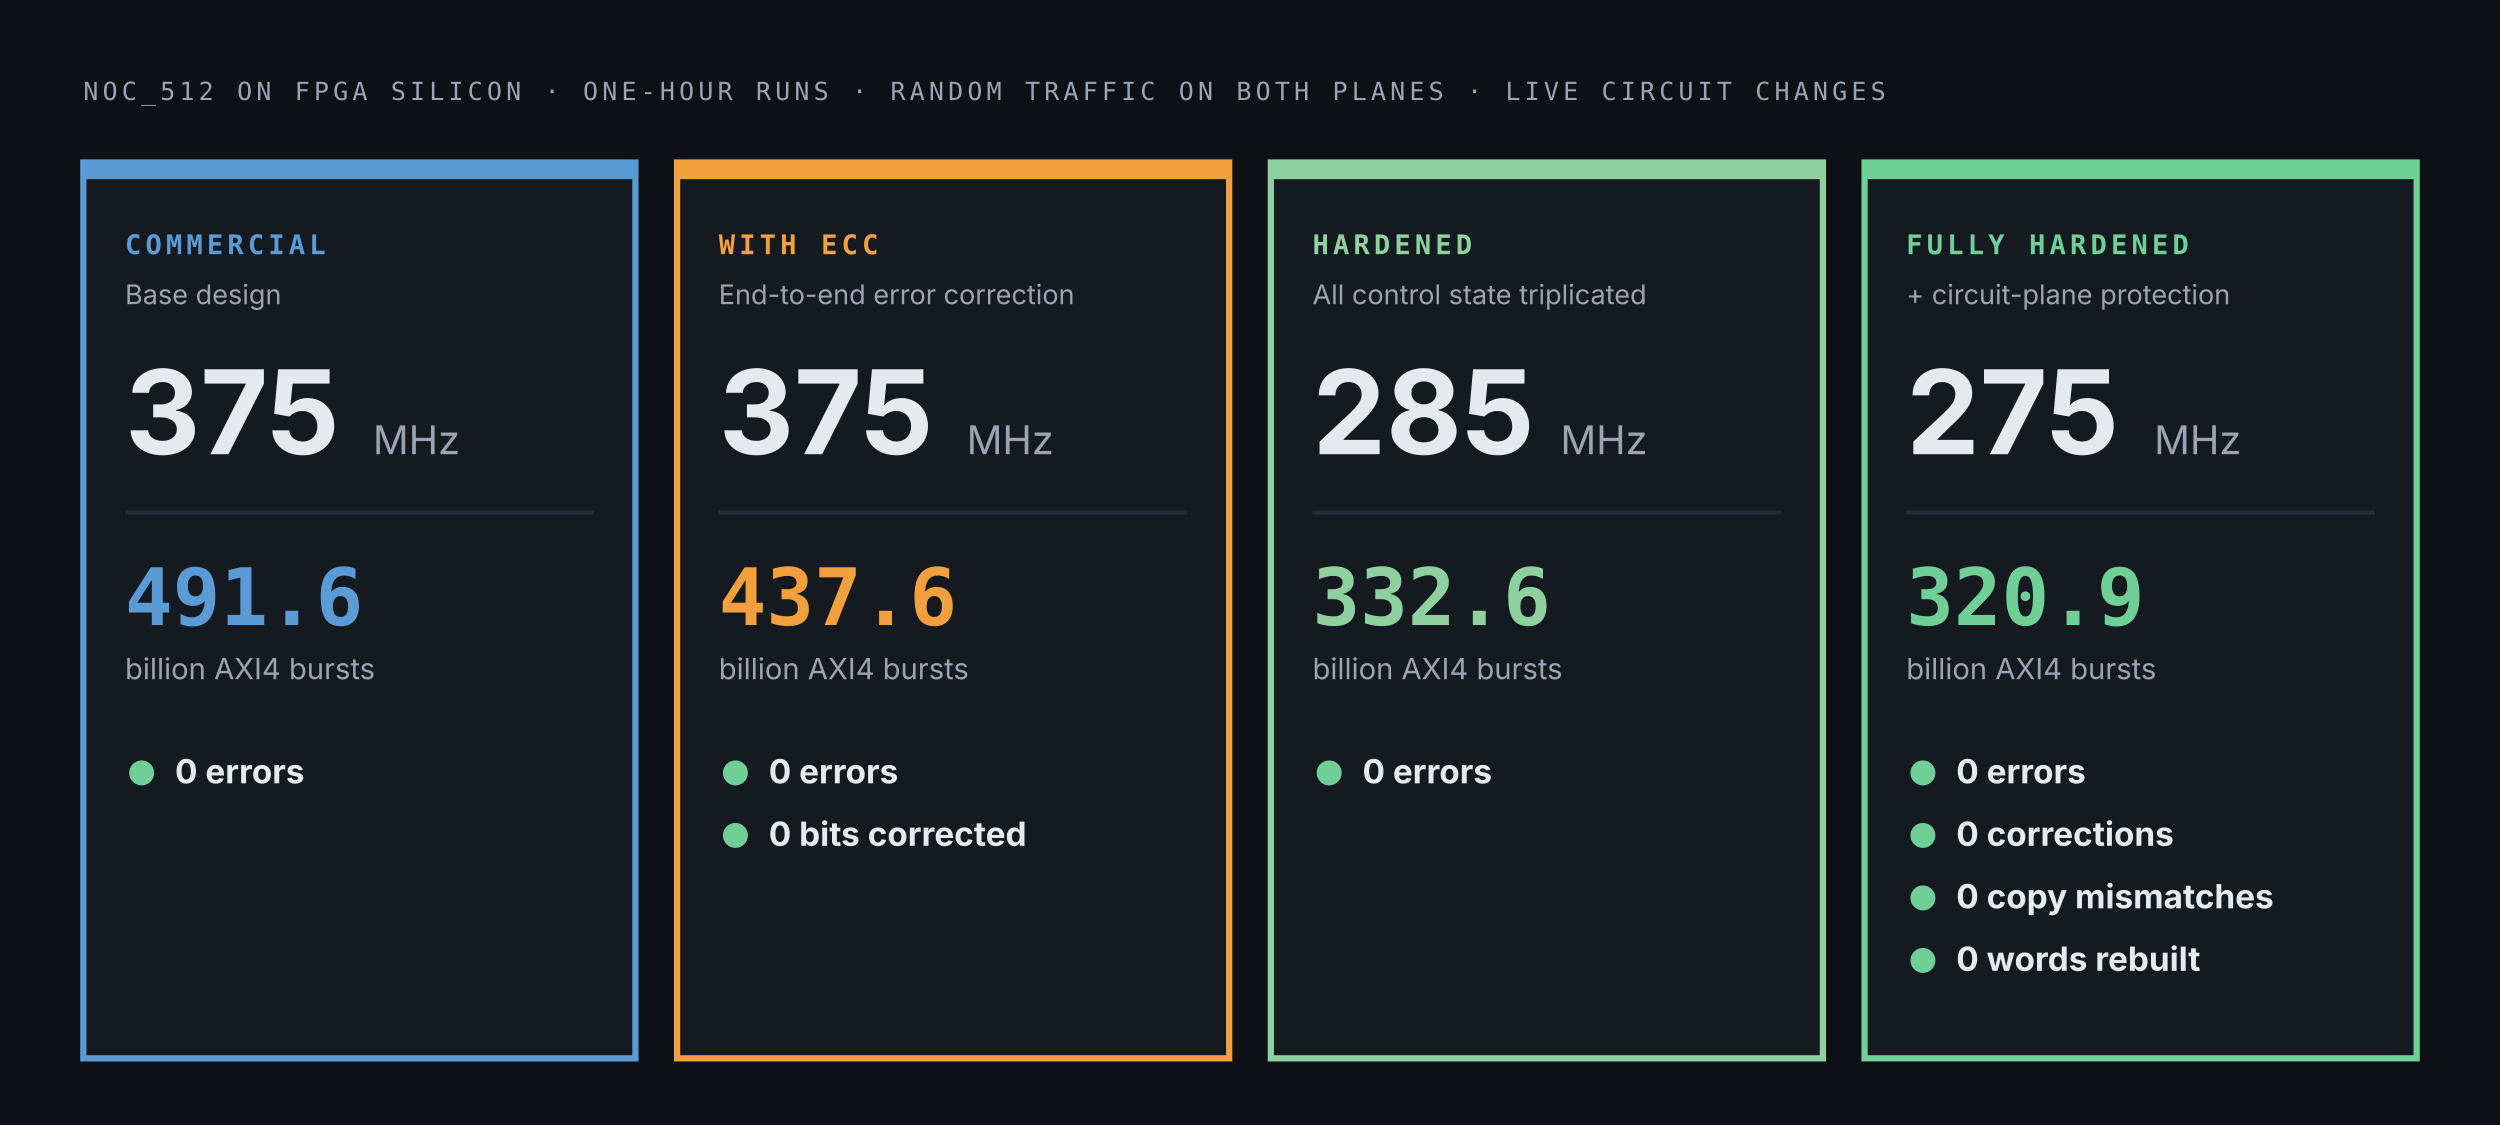
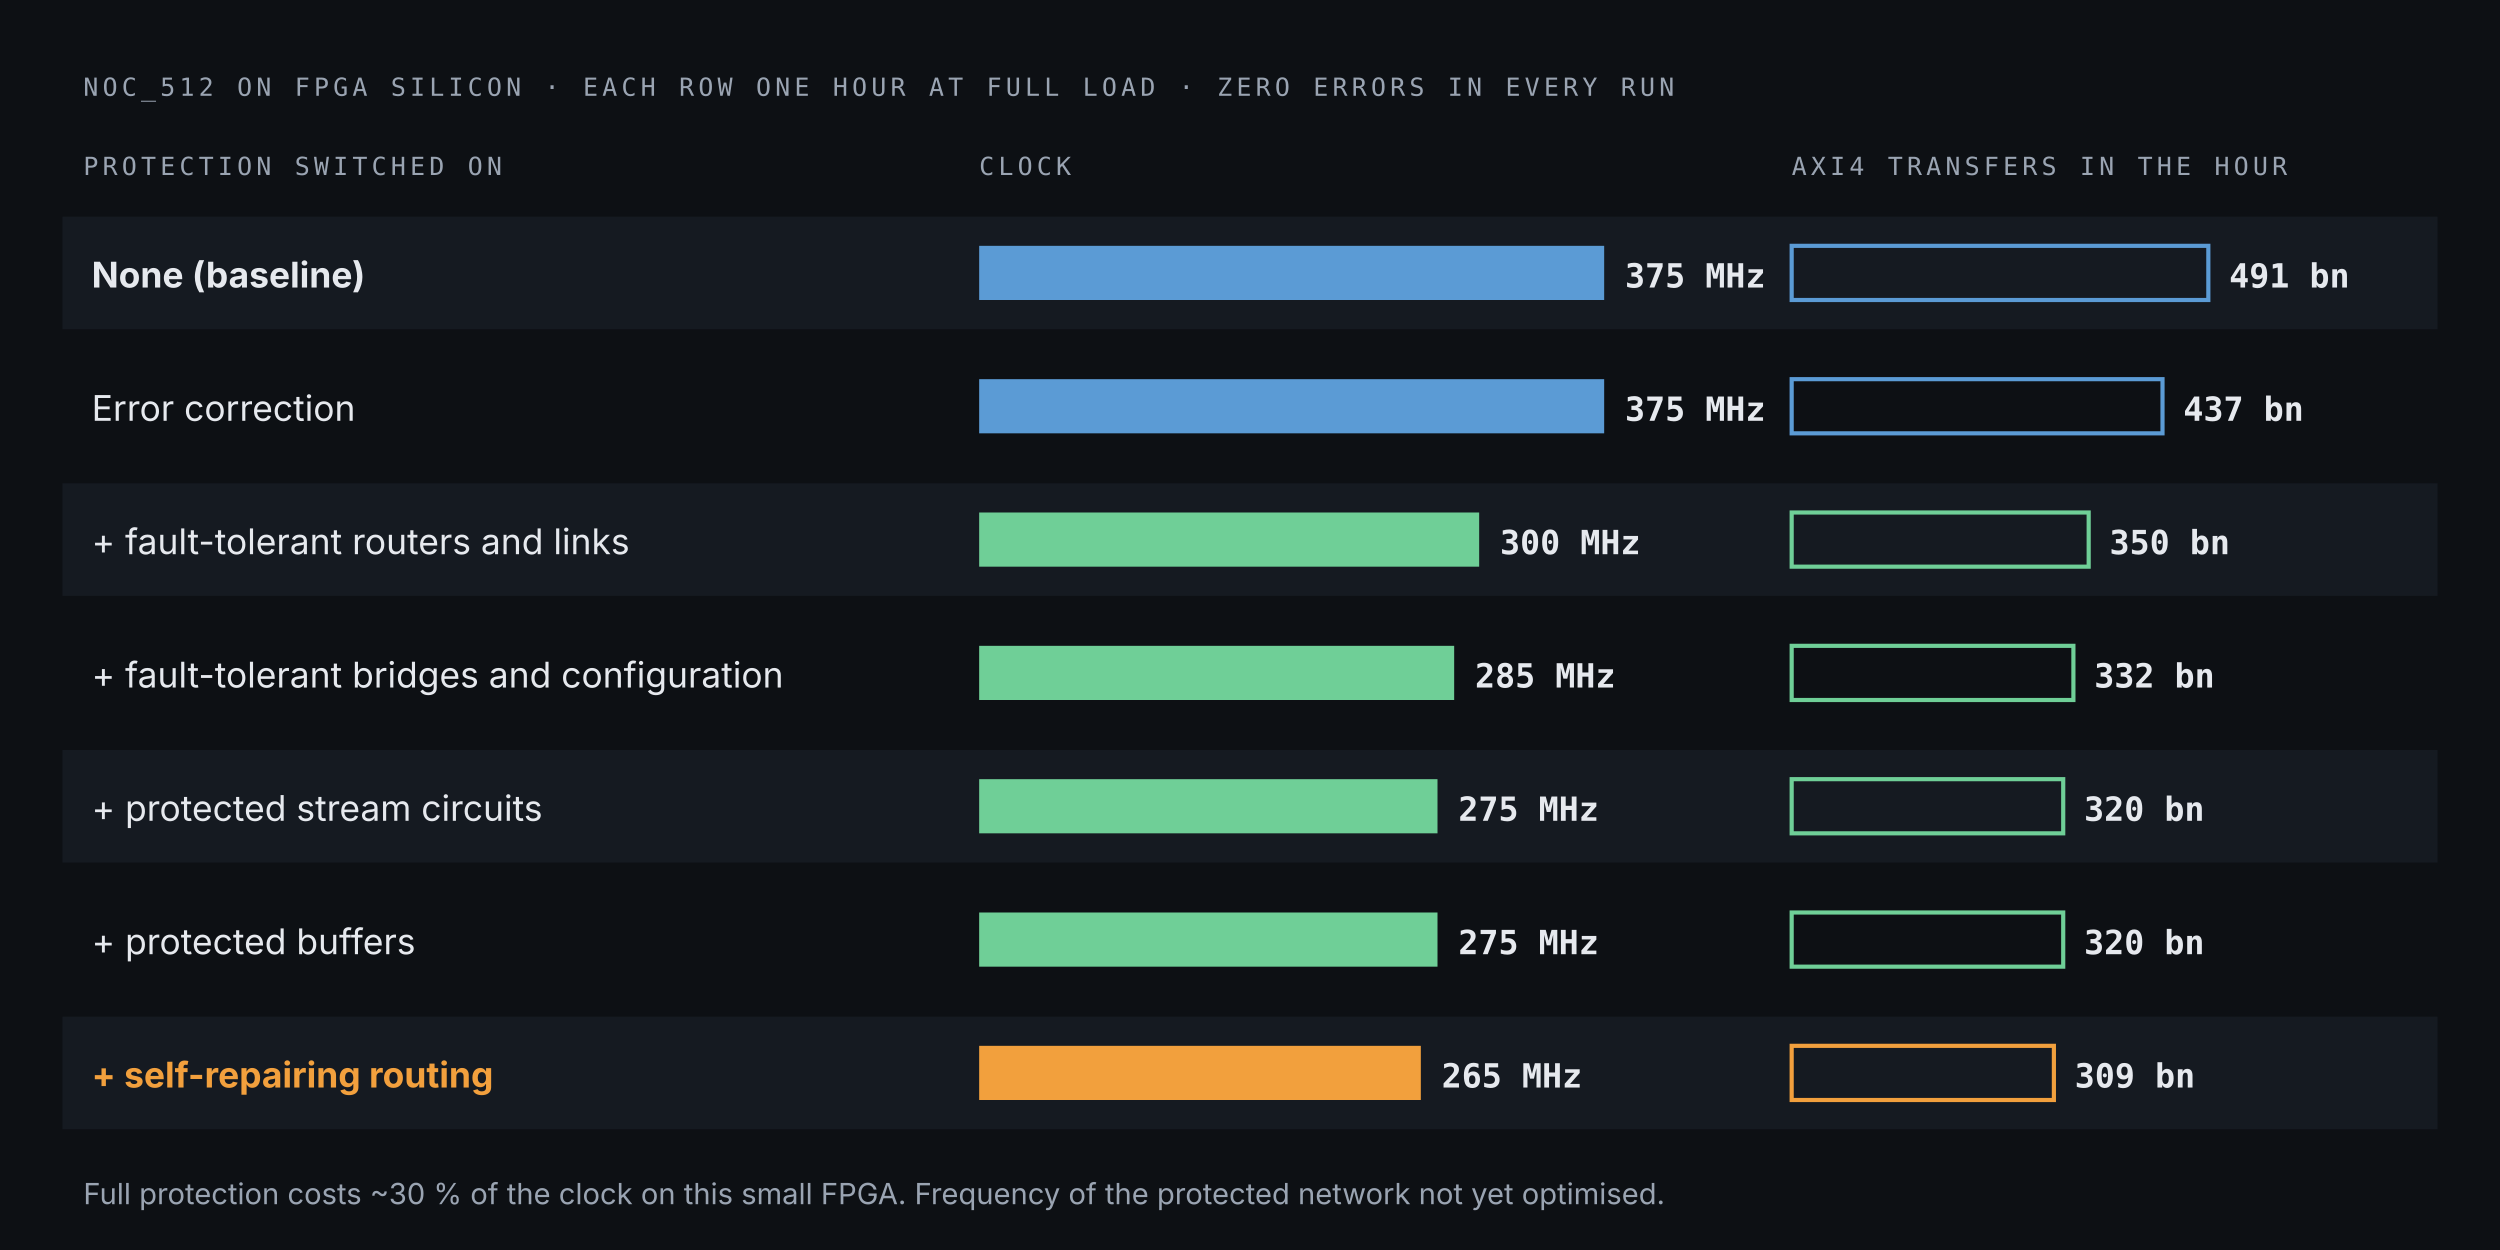
- <svg xmlns="http://www.w3.org/2000/svg" viewBox="0 0 1200 540" width="1200" height="540" role="img">
-   <rect width="1200" height="540" fill="#0d1014" />
-   <text x="40" y="48" font-family="DejaVu Sans Mono, ui-monospace, Menlo, monospace" font-size="12" fill="#9aa4b2" text-anchor="start" font-weight="400" letter-spacing="2">NOC_512 ON FPGA SILICON · ONE-HOUR RUNS · RANDOM TRAFFIC ON BOTH PLANES · LIVE CIRCUIT CHANGES</text>
-   <rect x="40.0" y="78" width="265.0" height="430" fill="#151a21" stroke="#5b9bd5" stroke-width="3" />
-   <rect x="40.0" y="78" width="265.0" height="8" fill="#5b9bd5" stroke="#5b9bd5" stroke-width="0" />
-   <text x="60.0" y="122" font-family="DejaVu Sans Mono, ui-monospace, Menlo, monospace" font-size="13" fill="#5b9bd5" text-anchor="start" font-weight="700" letter-spacing="2">COMMERCIAL</text>
-   <text x="60.0" y="146" font-family="Inter, system-ui, -apple-system, Segoe UI, Roboto, sans-serif" font-size="13" fill="#9aa4b2" text-anchor="start" font-weight="400" letter-spacing="0">Base design</text>
-   <text x="60.0" y="218" font-family="Inter, system-ui, -apple-system, Segoe UI, Roboto, sans-serif" font-size="56" fill="#e6e9ee" text-anchor="start" font-weight="700" letter-spacing="0">375</text>
-   <text x="179.0" y="218" font-family="Inter, system-ui, -apple-system, Segoe UI, Roboto, sans-serif" font-size="19" fill="#9aa4b2" text-anchor="start" font-weight="400" letter-spacing="0">MHz</text>
-   <line x1="60.0" y1="246" x2="285.0" y2="246" stroke="#262d38" stroke-width="2" />
-   <text x="60.0" y="300" font-family="DejaVu Sans Mono, ui-monospace, Menlo, monospace" font-size="38" fill="#5b9bd5" text-anchor="start" font-weight="700" letter-spacing="0">491.6</text>
-   <text x="60.0" y="326" font-family="Inter, system-ui, -apple-system, Segoe UI, Roboto, sans-serif" font-size="14" fill="#9aa4b2" text-anchor="start" font-weight="400" letter-spacing="0">billion AXI4 bursts</text>
-   <circle cx="68.0" cy="371" r="6" fill="#6fcf97" />
-   <text x="84.0" y="376" font-family="Inter, system-ui, -apple-system, Segoe UI, Roboto, sans-serif" font-size="16" fill="#e6e9ee" text-anchor="start" font-weight="700" letter-spacing="0">0 errors</text>
-   <rect x="325.0" y="78" width="265.0" height="430" fill="#151a21" stroke="#f2a03d" stroke-width="3" />
-   <rect x="325.0" y="78" width="265.0" height="8" fill="#f2a03d" stroke="#f2a03d" stroke-width="0" />
-   <text x="345.0" y="122" font-family="DejaVu Sans Mono, ui-monospace, Menlo, monospace" font-size="13" fill="#f2a03d" text-anchor="start" font-weight="700" letter-spacing="2">WITH ECC</text>
-   <text x="345.0" y="146" font-family="Inter, system-ui, -apple-system, Segoe UI, Roboto, sans-serif" font-size="13" fill="#9aa4b2" text-anchor="start" font-weight="400" letter-spacing="0">End-to-end error correction</text>
-   <text x="345.0" y="218" font-family="Inter, system-ui, -apple-system, Segoe UI, Roboto, sans-serif" font-size="56" fill="#e6e9ee" text-anchor="start" font-weight="700" letter-spacing="0">375</text>
-   <text x="464.0" y="218" font-family="Inter, system-ui, -apple-system, Segoe UI, Roboto, sans-serif" font-size="19" fill="#9aa4b2" text-anchor="start" font-weight="400" letter-spacing="0">MHz</text>
-   <line x1="345.0" y1="246" x2="570.0" y2="246" stroke="#262d38" stroke-width="2" />
-   <text x="345.0" y="300" font-family="DejaVu Sans Mono, ui-monospace, Menlo, monospace" font-size="38" fill="#f2a03d" text-anchor="start" font-weight="700" letter-spacing="0">437.6</text>
-   <text x="345.0" y="326" font-family="Inter, system-ui, -apple-system, Segoe UI, Roboto, sans-serif" font-size="14" fill="#9aa4b2" text-anchor="start" font-weight="400" letter-spacing="0">billion AXI4 bursts</text>
-   <circle cx="353.0" cy="371" r="6" fill="#6fcf97" />
-   <text x="369.0" y="376" font-family="Inter, system-ui, -apple-system, Segoe UI, Roboto, sans-serif" font-size="16" fill="#e6e9ee" text-anchor="start" font-weight="700" letter-spacing="0">0 errors</text>
-   <circle cx="353.0" cy="401" r="6" fill="#6fcf97" />
-   <text x="369.0" y="406" font-family="Inter, system-ui, -apple-system, Segoe UI, Roboto, sans-serif" font-size="16" fill="#e6e9ee" text-anchor="start" font-weight="700" letter-spacing="0">0 bits corrected</text>
-   <rect x="610.0" y="78" width="265.0" height="430" fill="#151a21" stroke="#8fd19e" stroke-width="3" />
-   <rect x="610.0" y="78" width="265.0" height="8" fill="#8fd19e" stroke="#8fd19e" stroke-width="0" />
-   <text x="630.0" y="122" font-family="DejaVu Sans Mono, ui-monospace, Menlo, monospace" font-size="13" fill="#8fd19e" text-anchor="start" font-weight="700" letter-spacing="2">HARDENED</text>
-   <text x="630.0" y="146" font-family="Inter, system-ui, -apple-system, Segoe UI, Roboto, sans-serif" font-size="13" fill="#9aa4b2" text-anchor="start" font-weight="400" letter-spacing="0">All control state triplicated</text>
-   <text x="630.0" y="218" font-family="Inter, system-ui, -apple-system, Segoe UI, Roboto, sans-serif" font-size="56" fill="#e6e9ee" text-anchor="start" font-weight="700" letter-spacing="0">285</text>
-   <text x="749.0" y="218" font-family="Inter, system-ui, -apple-system, Segoe UI, Roboto, sans-serif" font-size="19" fill="#9aa4b2" text-anchor="start" font-weight="400" letter-spacing="0">MHz</text>
-   <line x1="630.0" y1="246" x2="855.0" y2="246" stroke="#262d38" stroke-width="2" />
-   <text x="630.0" y="300" font-family="DejaVu Sans Mono, ui-monospace, Menlo, monospace" font-size="38" fill="#8fd19e" text-anchor="start" font-weight="700" letter-spacing="0">332.6</text>
-   <text x="630.0" y="326" font-family="Inter, system-ui, -apple-system, Segoe UI, Roboto, sans-serif" font-size="14" fill="#9aa4b2" text-anchor="start" font-weight="400" letter-spacing="0">billion AXI4 bursts</text>
-   <circle cx="638.0" cy="371" r="6" fill="#6fcf97" />
-   <text x="654.0" y="376" font-family="Inter, system-ui, -apple-system, Segoe UI, Roboto, sans-serif" font-size="16" fill="#e6e9ee" text-anchor="start" font-weight="700" letter-spacing="0">0 errors</text>
-   <rect x="895.0" y="78" width="265.0" height="430" fill="#151a21" stroke="#6fcf97" stroke-width="3" />
-   <rect x="895.0" y="78" width="265.0" height="8" fill="#6fcf97" stroke="#6fcf97" stroke-width="0" />
-   <text x="915.0" y="122" font-family="DejaVu Sans Mono, ui-monospace, Menlo, monospace" font-size="13" fill="#6fcf97" text-anchor="start" font-weight="700" letter-spacing="2">FULLY HARDENED</text>
-   <text x="915.0" y="146" font-family="Inter, system-ui, -apple-system, Segoe UI, Roboto, sans-serif" font-size="13" fill="#9aa4b2" text-anchor="start" font-weight="400" letter-spacing="0">+ circuit-plane protection</text>
-   <text x="915.0" y="218" font-family="Inter, system-ui, -apple-system, Segoe UI, Roboto, sans-serif" font-size="56" fill="#e6e9ee" text-anchor="start" font-weight="700" letter-spacing="0">275</text>
-   <text x="1034.0" y="218" font-family="Inter, system-ui, -apple-system, Segoe UI, Roboto, sans-serif" font-size="19" fill="#9aa4b2" text-anchor="start" font-weight="400" letter-spacing="0">MHz</text>
-   <line x1="915.0" y1="246" x2="1140.0" y2="246" stroke="#262d38" stroke-width="2" />
-   <text x="915.0" y="300" font-family="DejaVu Sans Mono, ui-monospace, Menlo, monospace" font-size="38" fill="#6fcf97" text-anchor="start" font-weight="700" letter-spacing="0">320.9</text>
-   <text x="915.0" y="326" font-family="Inter, system-ui, -apple-system, Segoe UI, Roboto, sans-serif" font-size="14" fill="#9aa4b2" text-anchor="start" font-weight="400" letter-spacing="0">billion AXI4 bursts</text>
-   <circle cx="923.0" cy="371" r="6" fill="#6fcf97" />
-   <text x="939.0" y="376" font-family="Inter, system-ui, -apple-system, Segoe UI, Roboto, sans-serif" font-size="16" fill="#e6e9ee" text-anchor="start" font-weight="700" letter-spacing="0">0 errors</text>
-   <circle cx="923.0" cy="401" r="6" fill="#6fcf97" />
-   <text x="939.0" y="406" font-family="Inter, system-ui, -apple-system, Segoe UI, Roboto, sans-serif" font-size="16" fill="#e6e9ee" text-anchor="start" font-weight="700" letter-spacing="0">0 corrections</text>
-   <circle cx="923.0" cy="431" r="6" fill="#6fcf97" />
-   <text x="939.0" y="436" font-family="Inter, system-ui, -apple-system, Segoe UI, Roboto, sans-serif" font-size="16" fill="#e6e9ee" text-anchor="start" font-weight="700" letter-spacing="0">0 copy mismatches</text>
-   <circle cx="923.0" cy="461" r="6" fill="#6fcf97" />
-   <text x="939.0" y="466" font-family="Inter, system-ui, -apple-system, Segoe UI, Roboto, sans-serif" font-size="16" fill="#e6e9ee" text-anchor="start" font-weight="700" letter-spacing="0">0 words rebuilt</text>
+ <svg xmlns="http://www.w3.org/2000/svg" viewBox="0 0 1200 600" width="1200" height="600" role="img">
+   <rect width="1200" height="600" fill="#0d1014" />
+   <text x="40" y="46" font-family="DejaVu Sans Mono, ui-monospace, Menlo, monospace" font-size="12" fill="#9aa4b2" text-anchor="start" font-weight="400" letter-spacing="2">NOC_512 ON FPGA SILICON · EACH ROW ONE HOUR AT FULL LOAD · ZERO ERRORS IN EVERY RUN</text>
+   <text x="40" y="84" font-family="DejaVu Sans Mono, ui-monospace, Menlo, monospace" font-size="12" fill="#9aa4b2" text-anchor="start" font-weight="400" letter-spacing="2">PROTECTION SWITCHED ON</text>
+   <text x="470" y="84" font-family="DejaVu Sans Mono, ui-monospace, Menlo, monospace" font-size="12" fill="#9aa4b2" text-anchor="start" font-weight="400" letter-spacing="2">CLOCK</text>
+   <text x="860" y="84" font-family="DejaVu Sans Mono, ui-monospace, Menlo, monospace" font-size="12" fill="#9aa4b2" text-anchor="start" font-weight="400" letter-spacing="2">AXI4 TRANSFERS IN THE HOUR</text>
+   <rect x="30" y="104" width="1140" height="54" fill="#151a21" stroke="#0d1014" stroke-width="0" />
+   <text x="44" y="138" font-family="Inter, system-ui, -apple-system, Segoe UI, Roboto, sans-serif" font-size="17" fill="#e6e9ee" text-anchor="start" font-weight="700" letter-spacing="0">None (baseline)</text>
+   <rect x="470" y="118" width="300.0" height="26" fill="#5b9bd5" stroke="#5b9bd5" stroke-width="0" />
+   <text x="780.0" y="138" font-family="DejaVu Sans Mono, ui-monospace, Menlo, monospace" font-size="16" fill="#e6e9ee" text-anchor="start" font-weight="700" letter-spacing="0">375 MHz</text>
+   <rect x="860" y="118" width="200.0" height="26" fill="none" stroke="#5b9bd5" stroke-width="2" />
+   <text x="1070.0" y="138" font-family="DejaVu Sans Mono, ui-monospace, Menlo, monospace" font-size="16" fill="#e6e9ee" text-anchor="start" font-weight="700" letter-spacing="0">491 bn</text>
+   <rect x="30" y="168" width="1140" height="54" fill="#0d1014" stroke="#0d1014" stroke-width="0" />
+   <text x="44" y="202" font-family="Inter, system-ui, -apple-system, Segoe UI, Roboto, sans-serif" font-size="17" fill="#e6e9ee" text-anchor="start" font-weight="400" letter-spacing="0">Error correction</text>
+   <rect x="470" y="182" width="300.0" height="26" fill="#5b9bd5" stroke="#5b9bd5" stroke-width="0" />
+   <text x="780.0" y="202" font-family="DejaVu Sans Mono, ui-monospace, Menlo, monospace" font-size="16" fill="#e6e9ee" text-anchor="start" font-weight="700" letter-spacing="0">375 MHz</text>
+   <rect x="860" y="182" width="178.004" height="26" fill="none" stroke="#5b9bd5" stroke-width="2" />
+   <text x="1048.004" y="202" font-family="DejaVu Sans Mono, ui-monospace, Menlo, monospace" font-size="16" fill="#e6e9ee" text-anchor="start" font-weight="700" letter-spacing="0">437 bn</text>
+   <rect x="30" y="232" width="1140" height="54" fill="#151a21" stroke="#0d1014" stroke-width="0" />
+   <text x="44" y="266" font-family="Inter, system-ui, -apple-system, Segoe UI, Roboto, sans-serif" font-size="17" fill="#e6e9ee" text-anchor="start" font-weight="400" letter-spacing="0">+ fault-tolerant routers and links</text>
+   <rect x="470" y="246" width="240.0" height="26" fill="#6fcf97" stroke="#6fcf97" stroke-width="0" />
+   <text x="720.0" y="266" font-family="DejaVu Sans Mono, ui-monospace, Menlo, monospace" font-size="16" fill="#e6e9ee" text-anchor="start" font-weight="700" letter-spacing="0">300 MHz</text>
+   <rect x="860" y="246" width="142.566" height="26" fill="none" stroke="#6fcf97" stroke-width="2" />
+   <text x="1012.566" y="266" font-family="DejaVu Sans Mono, ui-monospace, Menlo, monospace" font-size="16" fill="#e6e9ee" text-anchor="start" font-weight="700" letter-spacing="0">350 bn</text>
+   <rect x="30" y="296" width="1140" height="54" fill="#0d1014" stroke="#0d1014" stroke-width="0" />
+   <text x="44" y="330" font-family="Inter, system-ui, -apple-system, Segoe UI, Roboto, sans-serif" font-size="17" fill="#e6e9ee" text-anchor="start" font-weight="400" letter-spacing="0">+ fault-tolerant bridges and configuration</text>
+   <rect x="470" y="310" width="228.0" height="26" fill="#6fcf97" stroke="#6fcf97" stroke-width="0" />
+   <text x="708.0" y="330" font-family="DejaVu Sans Mono, ui-monospace, Menlo, monospace" font-size="16" fill="#e6e9ee" text-anchor="start" font-weight="700" letter-spacing="0">285 MHz</text>
+   <rect x="860" y="310" width="135.234" height="26" fill="none" stroke="#6fcf97" stroke-width="2" />
+   <text x="1005.234" y="330" font-family="DejaVu Sans Mono, ui-monospace, Menlo, monospace" font-size="16" fill="#e6e9ee" text-anchor="start" font-weight="700" letter-spacing="0">332 bn</text>
+   <rect x="30" y="360" width="1140" height="54" fill="#151a21" stroke="#0d1014" stroke-width="0" />
+   <text x="44" y="394" font-family="Inter, system-ui, -apple-system, Segoe UI, Roboto, sans-serif" font-size="17" fill="#e6e9ee" text-anchor="start" font-weight="400" letter-spacing="0">+ protected stream circuits</text>
+   <rect x="470" y="374" width="220.0" height="26" fill="#6fcf97" stroke="#6fcf97" stroke-width="0" />
+   <text x="700.0" y="394" font-family="DejaVu Sans Mono, ui-monospace, Menlo, monospace" font-size="16" fill="#e6e9ee" text-anchor="start" font-weight="700" letter-spacing="0">275 MHz</text>
+   <rect x="860" y="374" width="130.346" height="26" fill="none" stroke="#6fcf97" stroke-width="2" />
+   <text x="1000.346" y="394" font-family="DejaVu Sans Mono, ui-monospace, Menlo, monospace" font-size="16" fill="#e6e9ee" text-anchor="start" font-weight="700" letter-spacing="0">320 bn</text>
+   <rect x="30" y="424" width="1140" height="54" fill="#0d1014" stroke="#0d1014" stroke-width="0" />
+   <text x="44" y="458" font-family="Inter, system-ui, -apple-system, Segoe UI, Roboto, sans-serif" font-size="17" fill="#e6e9ee" text-anchor="start" font-weight="400" letter-spacing="0">+ protected buffers</text>
+   <rect x="470" y="438" width="220.0" height="26" fill="#6fcf97" stroke="#6fcf97" stroke-width="0" />
+   <text x="700.0" y="458" font-family="DejaVu Sans Mono, ui-monospace, Menlo, monospace" font-size="16" fill="#e6e9ee" text-anchor="start" font-weight="700" letter-spacing="0">275 MHz</text>
+   <rect x="860" y="438" width="130.346" height="26" fill="none" stroke="#6fcf97" stroke-width="2" />
+   <text x="1000.346" y="458" font-family="DejaVu Sans Mono, ui-monospace, Menlo, monospace" font-size="16" fill="#e6e9ee" text-anchor="start" font-weight="700" letter-spacing="0">320 bn</text>
+   <rect x="30" y="488" width="1140" height="54" fill="#151a21" stroke="#0d1014" stroke-width="0" />
+   <text x="44" y="522" font-family="Inter, system-ui, -apple-system, Segoe UI, Roboto, sans-serif" font-size="17" fill="#f2a03d" text-anchor="start" font-weight="700" letter-spacing="0">+ self-repairing routing</text>
+   <rect x="470" y="502" width="212.0" height="26" fill="#f2a03d" stroke="#f2a03d" stroke-width="0" />
+   <text x="692.0" y="522" font-family="DejaVu Sans Mono, ui-monospace, Menlo, monospace" font-size="16" fill="#e6e9ee" text-anchor="start" font-weight="700" letter-spacing="0">265 MHz</text>
+   <rect x="860" y="502" width="125.866" height="26" fill="none" stroke="#f2a03d" stroke-width="2" />
+   <text x="995.866" y="522" font-family="DejaVu Sans Mono, ui-monospace, Menlo, monospace" font-size="16" fill="#e6e9ee" text-anchor="start" font-weight="700" letter-spacing="0">309 bn</text>
+   <text x="40" y="578" font-family="Inter, system-ui, -apple-system, Segoe UI, Roboto, sans-serif" font-size="14" fill="#9aa4b2" text-anchor="start" font-weight="400" letter-spacing="0">Full protection costs ~30 % of the clock on this small FPGA. Frequency of the protected network not yet optimised.</text>
</svg>
